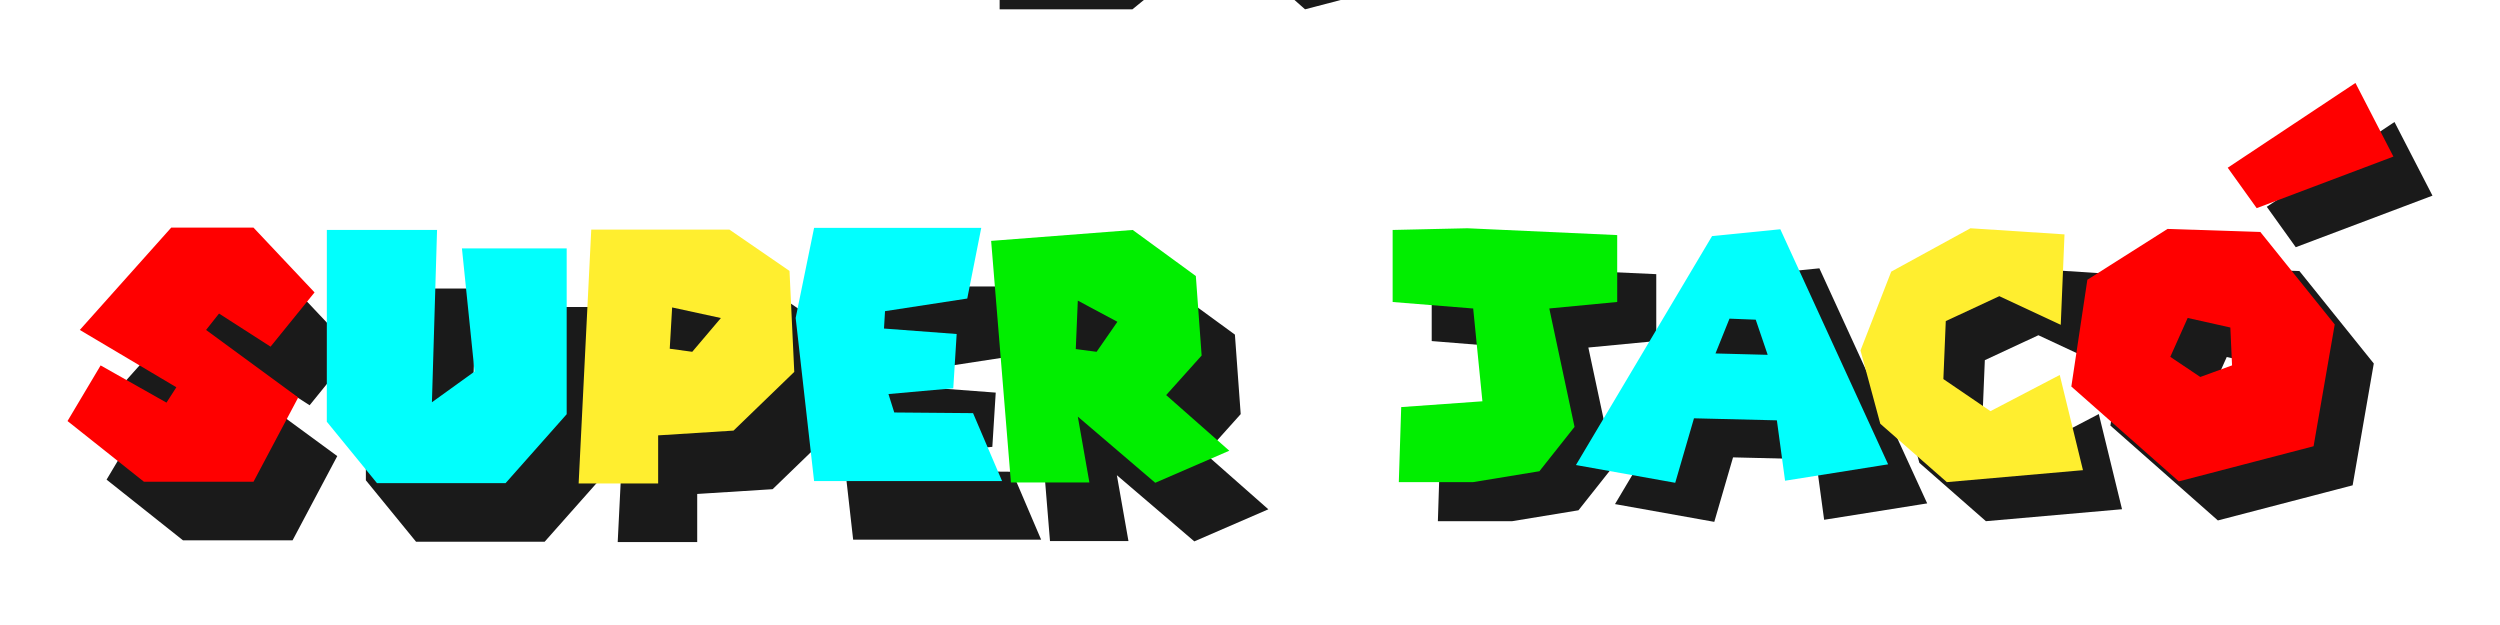
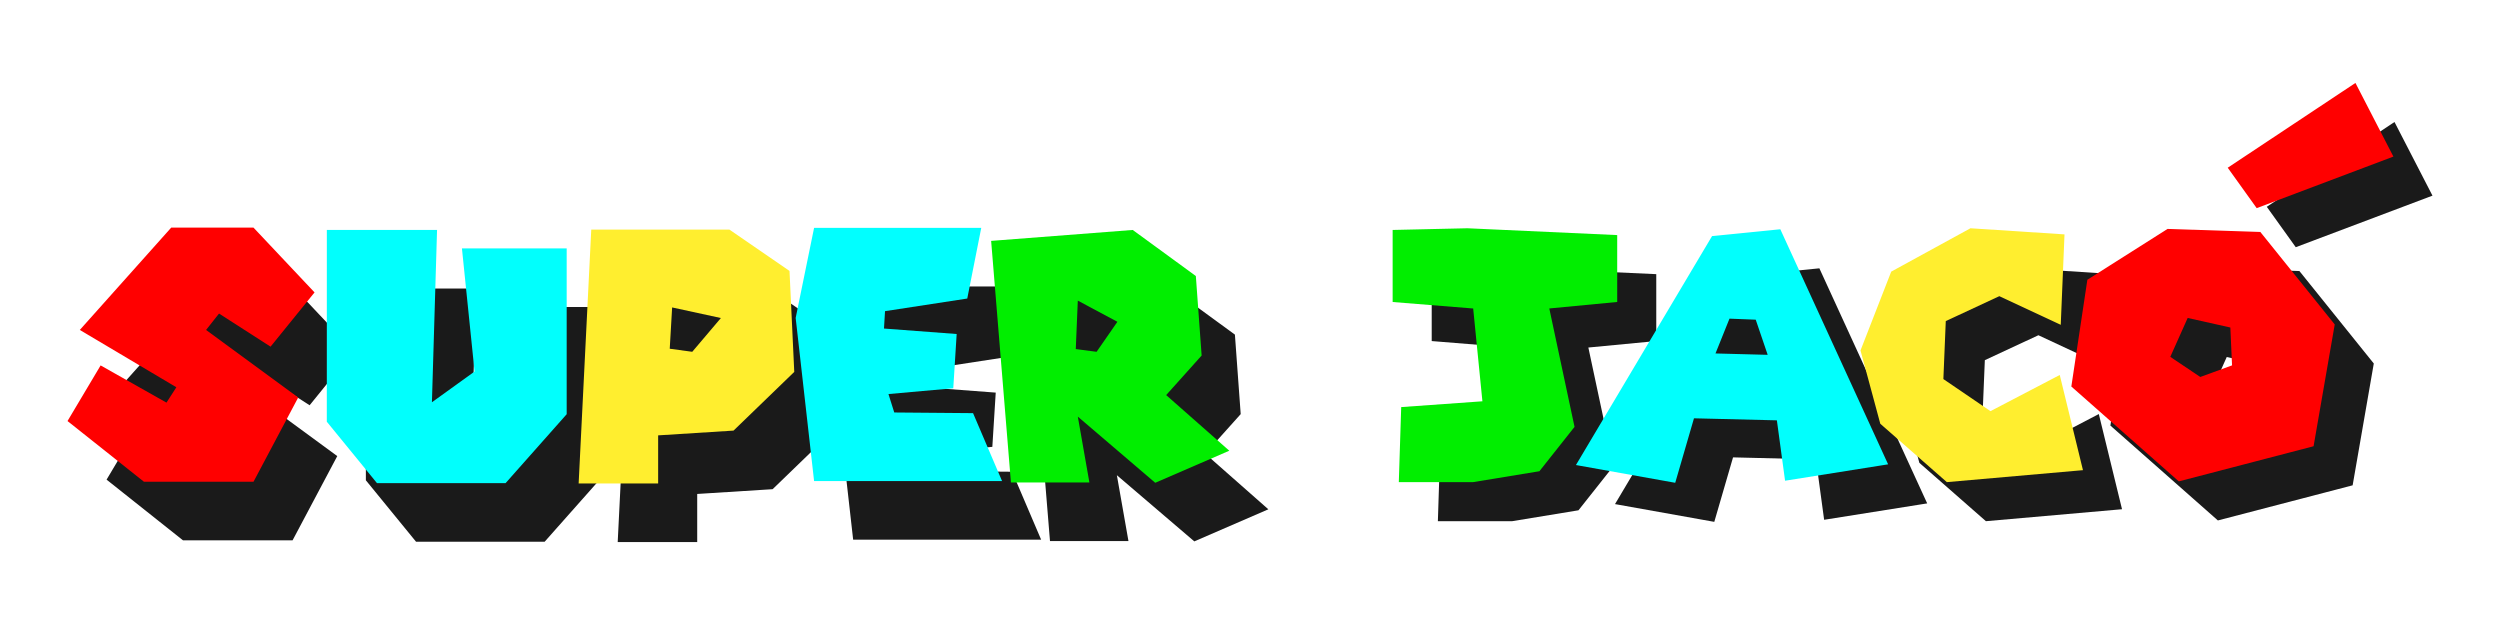
<svg xmlns="http://www.w3.org/2000/svg" width="256" height="64" viewBox="0 0 67.733 16.933" version="1.1" id="svg1" xml:space="preserve">
  <defs id="defs1" />
  <g id="layer1">
    <g id="g23" transform="translate(-1.323778)">
      <g id="g24" transform="translate(0,-24.23484)">
        <g id="g18" style="fill:#1a1a1a" transform="translate(1.058333,1.5875)">
          <path id="path14" style="font-size:9.244px;font-family:'Super Mario 256';-inkscape-font-specification:'Super Mario 256, Normal';fill:#1a1a1a;fill-opacity:1;stroke-width:0.25;stroke-linecap:square;stroke-linejoin:bevel" d="m 32.013,30.465 1.71,1.248 0.157,2.154 -0.961,1.072 1.71,1.507 -2.006,0.869 -2.098,-1.793 0.314,1.784 h -2.126 l -0.536,-6.545 z m -1.488,1.914 -0.055,1.313 0.564,0.074 0.564,-0.813 -1.072,-0.573 z" />
          <path style="font-size:9.244px;font-family:'Super Mario 256';-inkscape-font-specification:'Super Mario 256, Normal';fill:#1a1a1a;fill-opacity:1;stroke-width:0.25;stroke-linecap:square;stroke-linejoin:bevel" d="m 23.379,30.409 h 4.53 l -0.379,1.914 -2.228,0.342 -0.028,0.471 1.969,0.148 -0.092,1.47 -1.756,0.157 0.157,0.499 2.135,0.018 0.786,1.84 h -5.093 l -0.499,-4.419 0.499,-2.44 z" id="path15" />
          <path id="path16" style="font-size:9.244px;font-family:'Super Mario 256';-inkscape-font-specification:'Super Mario 256, Normal';fill:#1a1a1a;fill-opacity:1;stroke-width:0.25;stroke-linecap:square;stroke-linejoin:bevel" d="m 21.087,30.456 1.627,1.119 0.129,2.736 -1.645,1.59 -2.043,0.129 v 1.303 h -2.154 l 0.342,-6.878 z m -1.553,2.108 -0.065,1.119 0.61,0.083 0.776,-0.915 -1.322,-0.287 z" />
          <path style="font-size:9.244px;font-family:'Super Mario 256';-inkscape-font-specification:'Super Mario 256, Normal';fill:#1a1a1a;fill-opacity:1;stroke-width:0.25;stroke-linecap:square;stroke-linejoin:bevel" d="m 10.179,30.465 h 2.986 l -0.139,4.668 1.155,-0.832 -0.342,-3.337 h 2.838 v 4.493 l -1.655,1.867 h -3.485 l -1.359,-1.664 z" id="path17" />
          <path style="font-size:9.244px;font-family:'Super Mario 256';-inkscape-font-specification:'Super Mario 256, Normal';fill:#1a1a1a;stroke-width:0.25;stroke-linecap:square;stroke-linejoin:bevel" d="m 9.846,32.157 -1.192,1.47 -1.396,-0.897 -0.351,0.444 2.496,1.83 -1.211,2.283 H 5.224 l -2.071,-1.645 0.897,-1.507 1.784,1.008 0.268,-0.416 -2.616,-1.553 2.477,-2.773 h 2.228 z" id="path18" />
        </g>
        <g id="g13">
          <path id="path6" style="font-size:9.244px;font-family:'Super Mario 256';-inkscape-font-specification:'Super Mario 256, Normal';fill:#01ee00;fill-opacity:1;stroke-width:0.25;stroke-linecap:square;stroke-linejoin:bevel" d="m 32.013,30.465 1.71,1.248 0.157,2.154 -0.961,1.072 1.71,1.507 -2.006,0.869 -2.098,-1.793 0.314,1.784 h -2.126 l -0.536,-6.545 z m -1.488,1.914 -0.055,1.313 0.564,0.074 0.564,-0.813 -1.072,-0.573 z" />
          <path style="font-size:9.244px;font-family:'Super Mario 256';-inkscape-font-specification:'Super Mario 256, Normal';fill:#01ffff;fill-opacity:1;stroke-width:0.25;stroke-linecap:square;stroke-linejoin:bevel" d="m 23.379,30.409 h 4.53 l -0.379,1.914 -2.228,0.342 -0.028,0.471 1.969,0.148 -0.092,1.47 -1.756,0.157 0.157,0.499 2.135,0.018 0.786,1.84 h -5.093 l -0.499,-4.419 0.499,-2.44 z" id="path5" />
          <path id="path3" style="font-size:9.244px;font-family:'Super Mario 256';-inkscape-font-specification:'Super Mario 256, Normal';fill:#ffee2f;fill-opacity:1;stroke-width:0.25;stroke-linecap:square;stroke-linejoin:bevel" d="m 21.087,30.456 1.627,1.119 0.129,2.736 -1.645,1.59 -2.043,0.129 v 1.303 h -2.154 l 0.342,-6.878 z m -1.553,2.108 -0.065,1.119 0.61,0.083 0.776,-0.915 -1.322,-0.287 z" />
          <path style="font-size:9.244px;font-family:'Super Mario 256';-inkscape-font-specification:'Super Mario 256, Normal';fill:#01fffd;fill-opacity:1;stroke-width:0.25;stroke-linecap:square;stroke-linejoin:bevel" d="m 10.179,30.465 h 2.986 l -0.139,4.668 1.155,-0.832 -0.342,-3.337 h 2.838 v 4.493 l -1.655,1.867 h -3.485 l -1.359,-1.664 z" id="path2" />
          <path style="font-size:9.244px;font-family:'Super Mario 256';-inkscape-font-specification:'Super Mario 256, Normal';fill:#ff0000;stroke-width:0.25;stroke-linecap:square;stroke-linejoin:bevel" d="m 9.846,32.157 -1.192,1.47 -1.396,-0.897 -0.351,0.444 2.496,1.83 -1.211,2.283 H 5.224 l -2.071,-1.645 0.897,-1.507 1.784,1.008 0.268,-0.416 -2.616,-1.553 2.477,-2.773 h 2.228 z" id="text1" />
        </g>
        <g id="g22" style="fill:#1a1a1a" transform="translate(1.058333,1.058333)">
          <path style="font-size:9.244px;font-family:'Super Mario 256';-inkscape-font-specification:'Super Mario 256, Normal';fill:#1a1a1a;fill-opacity:1;stroke-width:7.279;stroke-linecap:square;stroke-linejoin:bevel" d="m 54.707,30.419 2.551,0.166 -0.102,2.45 -1.664,-0.776 -1.451,0.675 -0.065,1.571 1.276,0.869 1.877,-0.98 0.629,2.579 -3.688,0.324 -1.803,-1.581 -0.536,-1.987 0.832,-2.135 2.145,-1.174 z" id="path19" />
          <path id="path20" style="font-size:9.244px;font-family:'Super Mario 256';-inkscape-font-specification:'Super Mario 256, Normal';fill:#1a1a1a;fill-opacity:1;stroke-width:7.279;stroke-linecap:square;stroke-linejoin:bevel" d="m 49.558,30.446 2.921,6.369 -2.792,0.444 -0.222,-1.636 -2.246,-0.055 -0.508,1.747 -2.69,-0.481 3.688,-6.203 1.849,-0.185 z m -1.377,2.422 -0.379,0.943 1.414,0.037 -0.324,-0.952 -0.712,-0.028 z" />
          <path style="font-size:9.244px;font-family:'Super Mario 256';-inkscape-font-specification:'Super Mario 256, Normal';fill:#1a1a1a;fill-opacity:1;stroke-width:7.279;stroke-linecap:square;stroke-linejoin:bevel" d="m 39.057,30.465 2.024,-0.046 4.058,0.185 v 1.812 l -1.84,0.176 0.684,3.208 -0.952,1.202 -1.803,0.296 h -2.006 l 0.065,-2.034 2.2,-0.157 -0.25,-2.514 -2.182,-0.176 v -1.95 z" id="path21" />
          <path id="path22" style="fill:#1a1a1a;fill-opacity:1;stroke:none;stroke-width:2.376;stroke-linecap:square;stroke-linejoin:bevel;stroke-opacity:1" d="m 61.68,28.779 3.46,-2.297 1.029,1.995 -3.704,1.397 z m 0.884,1.741 2.015,2.505 -0.573,3.3 -3.651,0.952 -2.912,-2.57 0.434,-2.893 2.172,-1.377 2.514,0.083 z m -1.969,2.329 -0.471,1.054 0.813,0.545 0.86,-0.314 -0.046,-1.026 z" />
        </g>
        <g id="g19">
          <path style="font-size:9.244px;font-family:'Super Mario 256';-inkscape-font-specification:'Super Mario 256, Normal';fill:#ffee2f;fill-opacity:1;stroke-width:7.279;stroke-linecap:square;stroke-linejoin:bevel" d="m 54.707,30.419 2.551,0.166 -0.102,2.45 -1.664,-0.776 -1.451,0.675 -0.065,1.571 1.276,0.869 1.877,-0.98 0.629,2.579 -3.688,0.324 -1.803,-1.581 -0.536,-1.987 0.832,-2.135 2.145,-1.174 z" id="path11" />
          <path id="path9" style="font-size:9.244px;font-family:'Super Mario 256';-inkscape-font-specification:'Super Mario 256, Normal';fill:#01fffd;fill-opacity:1;stroke-width:7.279;stroke-linecap:square;stroke-linejoin:bevel" d="m 49.558,30.446 2.921,6.369 -2.792,0.444 -0.222,-1.636 -2.246,-0.055 -0.508,1.747 -2.69,-0.481 3.688,-6.203 1.849,-0.185 z m -1.377,2.422 -0.379,0.943 1.414,0.037 -0.324,-0.952 -0.712,-0.028 z" />
          <path style="font-size:9.244px;font-family:'Super Mario 256';-inkscape-font-specification:'Super Mario 256, Normal';fill:#01ee00;fill-opacity:1;stroke-width:7.279;stroke-linecap:square;stroke-linejoin:bevel" d="m 39.057,30.465 2.024,-0.046 4.058,0.185 v 1.812 l -1.84,0.176 0.684,3.208 -0.952,1.202 -1.803,0.296 h -2.006 l 0.065,-2.034 2.2,-0.157 -0.25,-2.514 -2.182,-0.176 v -1.95 z" id="path8" />
          <path id="path13" style="fill:#ff0000;fill-opacity:1;stroke:none;stroke-width:2.376;stroke-linecap:square;stroke-linejoin:bevel;stroke-opacity:1" d="m 61.68,28.779 3.46,-2.297 1.029,1.995 -3.704,1.397 z m 0.884,1.741 2.015,2.505 -0.573,3.3 -3.651,0.952 -2.912,-2.57 0.434,-2.893 2.172,-1.377 2.514,0.083 z m -1.969,2.329 -0.471,1.054 0.813,0.545 0.86,-0.314 -0.046,-1.026 z" />
        </g>
      </g>
    </g>
    <path style="fill:#ff0000;stroke:#ff0000;stroke-width:2;stroke-linecap:round;stroke-linejoin:round;stroke-dasharray:none;stroke-opacity:1" d="M -17.574,1 -3.464,8.055 -17.574,15.11 Z" id="path1" />
-     <g id="text2" style="font-weight:bold;font-size:7.758px;font-family:'DejaVu Sans Mono';-inkscape-font-specification:'DejaVu Sans Mono, Bold';letter-spacing:0.265px;word-spacing:0px;fill:#ff0000;stroke-width:4.887;stroke-linecap:round;stroke-linejoin:round" aria-label="AS &#10;AVENTURAS&#10;DO  ">
+     <g id="text2" style="font-weight:bold;font-size:7.758px;font-family:'DejaVu Sans Mono';-inkscape-font-specification:'DejaVu Sans Mono, Bold';letter-spacing:0.265px;word-spacing:0px;fill:#ff0000;stroke-width:4.887;stroke-linecap:round;stroke-linejoin:round" aria-label="AS &#10;AVENTURAS&#10;DO  " transform="translate(0.0904589,-4.183992)">
      <g id="g56" transform="matrix(1.120177,0,0,1.120177,-4.181273,-0.6423602)">
        <g id="g44" style="fill:#1a1a1a" transform="translate(1.058333,0.8146127)">
          <path style="font-weight:normal;font-family:'Super Mario 256';-inkscape-font-specification:'Super Mario 256, Normal';text-align:center;text-anchor:middle;fill:#1a1a1a;fill-opacity:1" d="m 37.978,-23.861 -1.001,1.234 -1.171,-0.753 -0.295,0.372 2.095,1.536 -1.016,1.916 h -2.49 l -1.738,-1.381 0.753,-1.265 1.497,0.846 0.225,-0.349 -2.196,-1.303 2.079,-2.327 h 1.87 z" id="path43" />
          <path id="path44" style="font-weight:normal;font-family:'Super Mario 256';-inkscape-font-specification:'Super Mario 256, Normal';text-align:center;text-anchor:middle;fill:#1a1a1a" d="m 29.994,-25.296 2.452,5.345 -2.343,0.372 -0.186,-1.373 -1.885,-0.047 -0.427,1.466 -2.258,-0.403 3.096,-5.206 1.552,-0.155 z m -1.156,2.033 -0.318,0.791 1.187,0.031 -0.272,-0.799 -0.597,-0.023 z" />
        </g>
        <g id="g53" style="fill:#1a1a1a" transform="translate(1.058333,0.8146127)">
          <path style="font-weight:normal;font-family:'Super Mario 256';-inkscape-font-specification:'Super Mario 256, Normal';text-align:center;text-anchor:middle;fill:#1a1a1a;fill-opacity:1" d="m 61.508,-14.087 -1.001,1.234 -1.171,-0.753 -0.295,0.372 2.095,1.536 -1.016,1.916 h -2.49 l -1.738,-1.381 0.753,-1.265 1.497,0.846 0.225,-0.349 -2.196,-1.303 2.079,-2.327 h 1.87 z" id="path45" />
          <path id="path46" style="font-weight:normal;font-family:'Super Mario 256';-inkscape-font-specification:'Super Mario 256, Normal';text-align:center;text-anchor:middle;fill:#1a1a1a;fill-opacity:1" d="m 53.523,-15.522 2.452,5.345 -2.343,0.372 -0.186,-1.373 -1.885,-0.047 -0.427,1.466 -2.258,-0.403 3.096,-5.206 z m -1.156,2.033 -0.318,0.791 1.187,0.031 -0.272,-0.799 -0.597,-0.023 z" />
          <path id="path47" style="font-weight:normal;font-family:'Super Mario 256';-inkscape-font-specification:'Super Mario 256, Normal';text-align:center;text-anchor:middle;fill:#1a1a1a;fill-opacity:1" d="m 46.684,-15.507 1.435,1.047 0.132,1.808 -0.807,0.9 1.435,1.265 -1.684,0.729 -1.761,-1.505 0.264,1.497 H 43.915 l -0.45,-5.493 z m -1.249,1.606 -0.047,1.102 0.473,0.062 0.473,-0.683 -0.9,-0.481 z" />
          <path style="font-weight:normal;font-family:'Super Mario 256';-inkscape-font-specification:'Super Mario 256, Normal';text-align:center;text-anchor:middle;fill:#1a1a1a;fill-opacity:1" d="m 37.475,-15.507 h 2.506 l -0.116,3.918 0.97,-0.698 -0.287,-2.801 h 2.382 v 3.771 l -1.389,1.567 h -2.925 l -1.14,-1.396 z" id="path48" />
          <path style="font-weight:normal;font-family:'Super Mario 256';-inkscape-font-specification:'Super Mario 256, Normal';text-align:center;text-anchor:middle;fill:#1a1a1a;fill-opacity:1" d="m 31.143,-15.53 5.733,0.101 v 2.327 l -1.94,-0.318 0.535,3.654 h -2.777 l 0.419,-3.654 -1.971,-0.101 z" id="path49" />
          <path style="font-weight:normal;font-family:'Super Mario 256';-inkscape-font-specification:'Super Mario 256, Normal';text-align:center;text-anchor:middle;fill:#1a1a1a;fill-opacity:1" d="m 25.549,-9.874 1.032,-5.656 h 1.171 l 1.094,1.8 0.093,-1.8 1.8,0.279 -0.38,5.446 -1.49,-0.093 -1.148,-1.753 -0.334,1.854 -1.839,-0.078 z" id="path50" />
          <path style="font-weight:normal;font-family:'Super Mario 256';-inkscape-font-specification:'Super Mario 256, Normal';text-align:center;text-anchor:middle;fill:#1a1a1a;fill-opacity:1" d="m 21.258,-15.553 h 3.802 l -0.318,1.606 -1.87,0.287 -0.023,0.396 1.653,0.124 -0.078,1.234 -1.474,0.132 0.132,0.419 1.792,0.016 0.659,1.544 H 21.258 l -0.419,-3.708 0.419,-2.048 z" id="path51" />
          <path style="font-weight:normal;font-family:'Super Mario 256';-inkscape-font-specification:'Super Mario 256, Normal';text-align:center;text-anchor:middle;fill:#1a1a1a;fill-opacity:1" d="m 14.026,-15.553 2.009,0.109 0.799,3.468 0.303,-0.388 0.861,-3.08 2.227,-0.109 -2.188,5.757 -2.7,-0.202 z" id="path52" />
          <path id="path53" style="font-weight:normal;font-family:'Super Mario 256';-inkscape-font-specification:'Super Mario 256, Normal';text-align:center;text-anchor:middle;fill:#1a1a1a" d="m 11.667,-15.522 2.452,5.345 -2.343,0.372 -0.186,-1.373 -1.885,-0.047 -0.427,1.466 -2.258,-0.403 3.096,-5.206 z m -1.156,2.033 -0.318,0.791 1.187,0.031 -0.272,-0.799 -0.597,-0.023 z" />
        </g>
        <g id="g55" style="fill:#1a1a1a" transform="translate(1.058333,0.8146127)">
          <path id="path54" style="font-weight:normal;font-family:'Super Mario 256';-inkscape-font-specification:'Super Mario 256, Normal';text-align:center;text-anchor:middle;fill:#1a1a1a;fill-opacity:1" d="m 36.093,-5.687 1.691,2.102 -0.481,2.77 -3.064,0.799 -2.444,-2.157 0.365,-2.428 1.823,-1.156 z m -1.653,1.955 -0.396,0.884 0.683,0.458 0.722,-0.264 -0.039,-0.861 z" />
          <path id="path55" style="font-weight:normal;font-family:'Super Mario 256';-inkscape-font-specification:'Super Mario 256, Normal';text-align:center;text-anchor:middle;fill:#1a1a1a" d="m 29.707,-5.772 1.629,1.334 0.334,3.111 -1.606,1.311 H 26.852 V -5.423 Z m -1.078,2.071 v 1.691 l 1.047,-0.365 v -0.846 z" />
        </g>
        <g id="g41">
          <path style="font-weight:normal;font-family:'Super Mario 256';-inkscape-font-specification:'Super Mario 256, Normal';text-align:center;text-anchor:middle;fill:#01fffd;fill-opacity:1" d="m 37.978,-23.861 -1.001,1.234 -1.171,-0.753 -0.295,0.372 2.095,1.536 -1.016,1.916 h -2.49 l -1.738,-1.381 0.753,-1.265 1.497,0.846 0.225,-0.349 -2.196,-1.303 2.079,-2.327 h 1.87 z" id="path27" />
          <path id="path23" style="font-weight:normal;font-family:'Super Mario 256';-inkscape-font-specification:'Super Mario 256, Normal';text-align:center;text-anchor:middle" d="m 29.994,-25.296 2.452,5.345 -2.343,0.372 -0.186,-1.373 -1.885,-0.047 -0.427,1.466 -2.258,-0.403 3.096,-5.206 1.552,-0.155 z m -1.156,2.033 -0.318,0.791 1.187,0.031 -0.272,-0.799 -0.597,-0.023 z" />
        </g>
        <g id="g42">
          <path style="font-weight:normal;font-family:'Super Mario 256';-inkscape-font-specification:'Super Mario 256, Normal';text-align:center;text-anchor:middle;fill:#ffee2f;fill-opacity:1" d="m 61.508,-14.087 -1.001,1.234 -1.171,-0.753 -0.295,0.372 2.095,1.536 -1.016,1.916 h -2.49 l -1.738,-1.381 0.753,-1.265 1.497,0.846 0.225,-0.349 -2.196,-1.303 2.079,-2.327 h 1.87 z" id="path38" />
          <path id="path36" style="font-weight:normal;font-family:'Super Mario 256';-inkscape-font-specification:'Super Mario 256, Normal';text-align:center;text-anchor:middle;fill:#01fffd;fill-opacity:1" d="m 53.523,-15.522 2.452,5.345 -2.343,0.372 -0.186,-1.373 -1.885,-0.047 -0.427,1.466 -2.258,-0.403 3.096,-5.206 z m -1.156,2.033 -0.318,0.791 1.187,0.031 -0.272,-0.799 -0.597,-0.023 z" />
          <path id="path34" style="font-weight:normal;font-family:'Super Mario 256';-inkscape-font-specification:'Super Mario 256, Normal';text-align:center;text-anchor:middle;fill:#01ee00;fill-opacity:1" d="m 46.684,-15.507 1.435,1.047 0.132,1.808 -0.807,0.9 1.435,1.265 -1.684,0.729 -1.761,-1.505 0.264,1.497 H 43.915 l -0.45,-5.493 z m -1.249,1.606 -0.047,1.102 0.473,0.062 0.473,-0.683 -0.9,-0.481 z" />
          <path style="font-weight:normal;font-family:'Super Mario 256';-inkscape-font-specification:'Super Mario 256, Normal';text-align:center;text-anchor:middle;fill:#ffee2f;fill-opacity:1" d="m 37.475,-15.507 h 2.506 l -0.116,3.918 0.97,-0.698 -0.287,-2.801 h 2.382 v 3.771 l -1.389,1.567 h -2.925 l -1.14,-1.396 z" id="path33" />
          <path style="font-weight:normal;font-family:'Super Mario 256';-inkscape-font-specification:'Super Mario 256, Normal';text-align:center;text-anchor:middle;fill:#01ee00;fill-opacity:1" d="m 31.143,-15.53 5.733,0.101 v 2.327 l -1.94,-0.318 0.535,3.654 h -2.777 l 0.419,-3.654 -1.971,-0.101 z" id="path32" />
          <path style="font-weight:normal;font-family:'Super Mario 256';-inkscape-font-specification:'Super Mario 256, Normal';text-align:center;text-anchor:middle;fill:#01fffd;fill-opacity:1" d="m 25.549,-9.874 1.032,-5.656 h 1.171 l 1.094,1.8 0.093,-1.8 1.8,0.279 -0.38,5.446 -1.49,-0.093 -1.148,-1.753 -0.334,1.854 -1.839,-0.078 z" id="path31" />
          <path style="font-weight:normal;font-family:'Super Mario 256';-inkscape-font-specification:'Super Mario 256, Normal';text-align:center;text-anchor:middle;fill:#ffee2f;fill-opacity:1" d="m 21.258,-15.553 h 3.802 l -0.318,1.606 -1.87,0.287 -0.023,0.396 1.653,0.124 -0.078,1.234 -1.474,0.132 0.132,0.419 1.792,0.016 0.659,1.544 H 21.258 l -0.419,-3.708 0.419,-2.048 z" id="path30" />
          <path style="font-weight:normal;font-family:'Super Mario 256';-inkscape-font-specification:'Super Mario 256, Normal';text-align:center;text-anchor:middle;fill:#01fffd;fill-opacity:1" d="m 14.026,-15.553 2.009,0.109 0.799,3.468 0.303,-0.388 0.861,-3.08 2.227,-0.109 -2.188,5.757 -2.7,-0.202 z" id="path29" />
          <path id="path24" style="font-weight:normal;font-family:'Super Mario 256';-inkscape-font-specification:'Super Mario 256, Normal';text-align:center;text-anchor:middle" d="m 11.667,-15.522 2.452,5.345 -2.343,0.372 -0.186,-1.373 -1.885,-0.047 -0.427,1.466 -2.258,-0.403 3.096,-5.206 z m -1.156,2.033 -0.318,0.791 1.187,0.031 -0.272,-0.799 -0.597,-0.023 z" />
        </g>
        <g id="g43">
          <path id="path40" style="font-weight:normal;font-family:'Super Mario 256';-inkscape-font-specification:'Super Mario 256, Normal';text-align:center;text-anchor:middle;fill:#01fffd;fill-opacity:1" d="m 36.093,-5.687 1.691,2.102 -0.481,2.77 -3.064,0.799 -2.444,-2.157 0.365,-2.428 1.823,-1.156 z m -1.653,1.955 -0.396,0.884 0.683,0.458 0.722,-0.264 -0.039,-0.861 z" />
          <path id="path25" style="font-weight:normal;font-family:'Super Mario 256';-inkscape-font-specification:'Super Mario 256, Normal';text-align:center;text-anchor:middle" d="m 29.707,-5.772 1.629,1.334 0.334,3.111 -1.606,1.311 H 26.852 V -5.423 Z m -1.078,2.071 v 1.691 l 1.047,-0.365 v -0.846 z" />
        </g>
      </g>
    </g>
  </g>
</svg>
